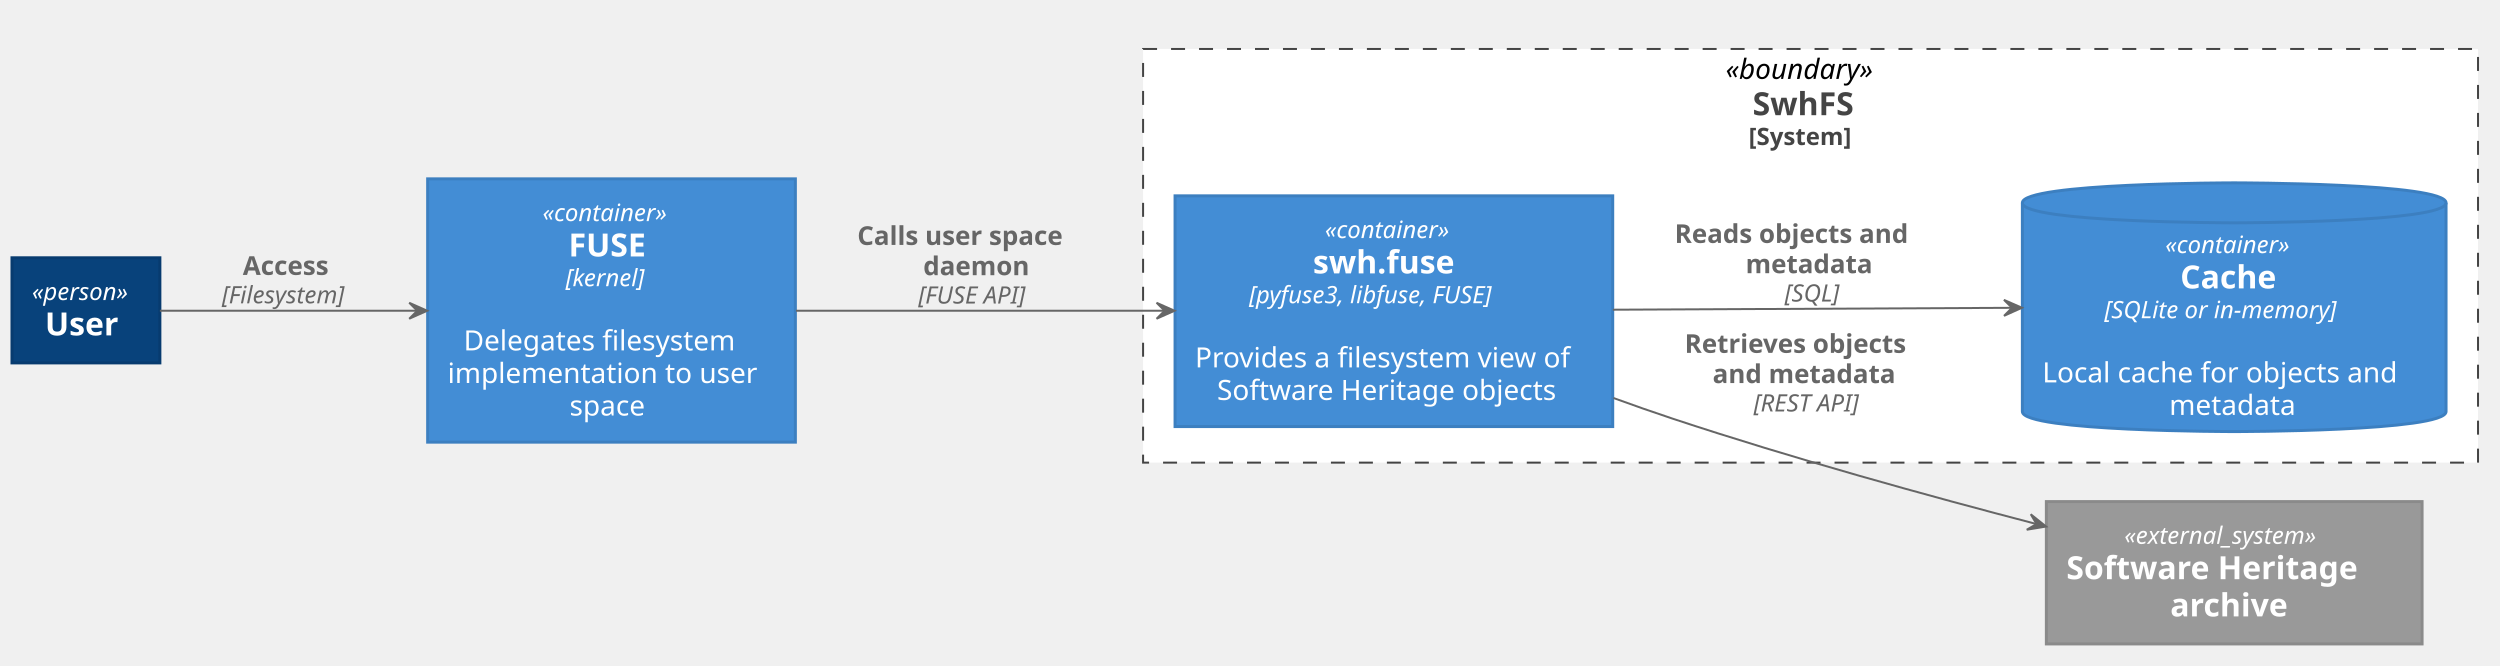
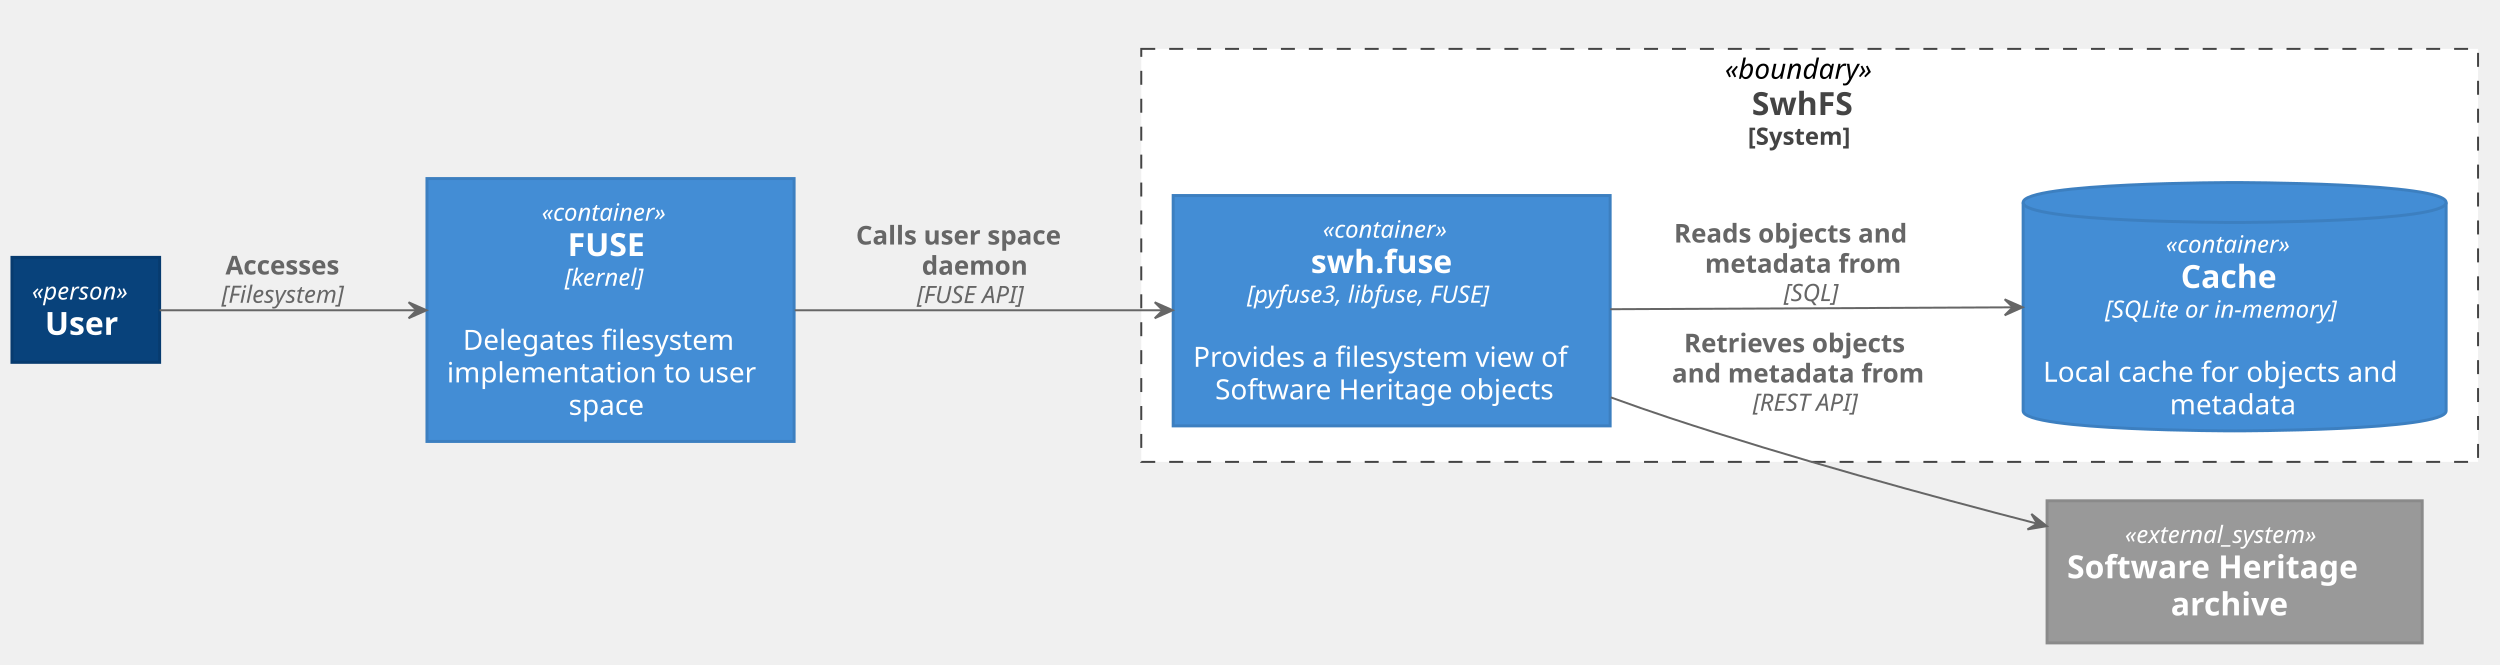
- <svg xmlns="http://www.w3.org/2000/svg" contentScriptType="application/ecmascript" contentStyleType="text/css" height="333px" preserveAspectRatio="none" style="width:1251px;height:333px;" version="1.1" viewBox="0 0 1251 333" width="1251px" zoomAndPan="magnify">
+ <svg xmlns="http://www.w3.org/2000/svg" contentScriptType="application/ecmascript" contentStyleType="text/css" height="333px" preserveAspectRatio="none" style="width:1253px;height:333px;" version="1.1" viewBox="0 0 1253 333" width="1253px" zoomAndPan="magnify">
  <defs />
  <g>
-     <rect fill="#FFFFFF" height="207" style="stroke: #444444; stroke-width: 1.0; stroke-dasharray: 7.0,7.0;" width="668" x="572" y="24.5" />
-     <text fill="#000000" font-family="sans-serif" font-size="14" font-style="italic" lengthAdjust="spacingAndGlyphs" textLength="85" x="863.5" y="39.495">«boundary»</text>
-     <text fill="#444444" font-family="sans-serif" font-size="16" font-weight="bold" lengthAdjust="spacingAndGlyphs" textLength="58" x="877" y="57.648">SwhFS</text>
-     <text fill="#444444" font-family="sans-serif" font-size="12" font-weight="bold" lengthAdjust="spacingAndGlyphs" textLength="62" x="875" y="72.561">[System]</text>
+     <rect fill="#FFFFFF" height="207" style="stroke: #444444; stroke-width: 1.0; stroke-dasharray: 7.0,7.0;" width="670" x="572" y="24.5" />
+     <text fill="#000000" font-family="sans-serif" font-size="14" font-style="italic" lengthAdjust="spacingAndGlyphs" textLength="85" x="864.5" y="39.495">«boundary»</text>
+     <text fill="#444444" font-family="sans-serif" font-size="16" font-weight="bold" lengthAdjust="spacingAndGlyphs" textLength="58" x="878" y="57.648">SwhFS</text>
+     <text fill="#444444" font-family="sans-serif" font-size="12" font-weight="bold" lengthAdjust="spacingAndGlyphs" textLength="62" x="876" y="72.561">[System]</text>
    <rect fill="#438DD5" height="115.453" style="stroke: #3C7FC0; stroke-width: 1.5;" width="219" x="588" y="98" />
    <text fill="#FFFFFF" font-family="sans-serif" font-size="12" font-style="italic" lengthAdjust="spacingAndGlyphs" textLength="69" x="663" y="119.139">«container»</text>
    <text fill="#FFFFFF" font-family="sans-serif" font-size="16" font-weight="bold" lengthAdjust="spacingAndGlyphs" textLength="81" x="657" y="136.82">swh.fuse</text>
    <text fill="#FFFFFF" font-family="sans-serif" font-size="12" font-style="italic" lengthAdjust="spacingAndGlyphs" textLength="145" x="625" y="151.732">[pyfuse3, libfuse, FUSE]</text>
    <text fill="#FFFFFF" font-family="sans-serif" font-size="14" lengthAdjust="spacingAndGlyphs" textLength="0" x="699.5" y="167.558" />
    <text fill="#FFFFFF" font-family="sans-serif" font-size="14" lengthAdjust="spacingAndGlyphs" textLength="195" x="598" y="183.855">Provides a filesystem view of</text>
    <text fill="#FFFFFF" font-family="sans-serif" font-size="14" lengthAdjust="spacingAndGlyphs" textLength="177" x="609" y="200.151">Software Heritage objects</text>
-     <path d="M1012,101.5 C1012,91.5 1118,91.5 1118,91.5 C1118,91.5 1224,91.5 1224,101.5 L1224,205.953 C1224,215.953 1118,215.953 1118,215.953 C1118,215.953 1012,215.953 1012,205.953 L1012,101.5 " fill="#438DD5" style="stroke: #3C7FC0; stroke-width: 1.5;" />
-     <path d="M1012,101.5 C1012,111.5 1118,111.5 1118,111.5 C1118,111.5 1224,111.5 1224,101.5 " fill="none" style="stroke: #3C7FC0; stroke-width: 1.5;" />
-     <text fill="#FFFFFF" font-family="sans-serif" font-size="12" font-style="italic" lengthAdjust="spacingAndGlyphs" textLength="69" x="1083.5" y="126.639">«container»</text>
-     <text fill="#FFFFFF" font-family="sans-serif" font-size="16" font-weight="bold" lengthAdjust="spacingAndGlyphs" textLength="54" x="1091" y="144.32">Cache</text>
-     <text fill="#FFFFFF" font-family="sans-serif" font-size="12" font-style="italic" lengthAdjust="spacingAndGlyphs" textLength="130" x="1053" y="159.232">[SQLite or in-memory]</text>
-     <text fill="#FFFFFF" font-family="sans-serif" font-size="14" lengthAdjust="spacingAndGlyphs" textLength="0" x="1120" y="175.058" />
-     <text fill="#FFFFFF" font-family="sans-serif" font-size="14" lengthAdjust="spacingAndGlyphs" textLength="188" x="1022" y="191.355">Local cache for objects and</text>
-     <text fill="#FFFFFF" font-family="sans-serif" font-size="14" lengthAdjust="spacingAndGlyphs" textLength="65" x="1085.5" y="207.651">metadata</text>
+     <path d="M1014,101.5 C1014,91.5 1120,91.5 1120,91.5 C1120,91.5 1226,91.5 1226,101.5 L1226,205.953 C1226,215.953 1120,215.953 1120,215.953 C1120,215.953 1014,215.953 1014,205.953 L1014,101.5 " fill="#438DD5" style="stroke: #3C7FC0; stroke-width: 1.5;" />
+     <path d="M1014,101.5 C1014,111.5 1120,111.5 1120,111.5 C1120,111.5 1226,111.5 1226,101.5 " fill="none" style="stroke: #3C7FC0; stroke-width: 1.5;" />
+     <text fill="#FFFFFF" font-family="sans-serif" font-size="12" font-style="italic" lengthAdjust="spacingAndGlyphs" textLength="69" x="1085.5" y="126.639">«container»</text>
+     <text fill="#FFFFFF" font-family="sans-serif" font-size="16" font-weight="bold" lengthAdjust="spacingAndGlyphs" textLength="54" x="1093" y="144.32">Cache</text>
+     <text fill="#FFFFFF" font-family="sans-serif" font-size="12" font-style="italic" lengthAdjust="spacingAndGlyphs" textLength="130" x="1055" y="159.232">[SQLite or in-memory]</text>
+     <text fill="#FFFFFF" font-family="sans-serif" font-size="14" lengthAdjust="spacingAndGlyphs" textLength="0" x="1122" y="175.058" />
+     <text fill="#FFFFFF" font-family="sans-serif" font-size="14" lengthAdjust="spacingAndGlyphs" textLength="188" x="1024" y="191.355">Local cache for objects and</text>
+     <text fill="#FFFFFF" font-family="sans-serif" font-size="14" lengthAdjust="spacingAndGlyphs" textLength="65" x="1087.5" y="207.651">metadata</text>
    <rect fill="#08427B" height="52.594" style="stroke: #073B6F; stroke-width: 1.5;" width="74" x="6" y="129" />
    <text fill="#FFFFFF" font-family="sans-serif" font-size="12" font-style="italic" lengthAdjust="spacingAndGlyphs" textLength="54" x="16" y="150.139">«person»</text>
    <text fill="#FFFFFF" font-family="sans-serif" font-size="16" font-weight="bold" lengthAdjust="spacingAndGlyphs" textLength="41" x="22.5" y="167.82">User</text>
    <rect fill="#438DD5" height="131.75" style="stroke: #3C7FC0; stroke-width: 1.5;" width="184" x="214" y="89.5" />
    <text fill="#FFFFFF" font-family="sans-serif" font-size="12" font-style="italic" lengthAdjust="spacingAndGlyphs" textLength="69" x="271.5" y="110.639">«container»</text>
    <text fill="#FFFFFF" font-family="sans-serif" font-size="16" font-weight="bold" lengthAdjust="spacingAndGlyphs" textLength="43" x="284.5" y="128.32">FUSE</text>
    <text fill="#FFFFFF" font-family="sans-serif" font-size="12" font-style="italic" lengthAdjust="spacingAndGlyphs" textLength="46" x="283" y="143.232">[kernel]</text>
    <text fill="#FFFFFF" font-family="sans-serif" font-size="14" lengthAdjust="spacingAndGlyphs" textLength="0" x="308" y="159.058" />
    <text fill="#FFFFFF" font-family="sans-serif" font-size="14" lengthAdjust="spacingAndGlyphs" textLength="144" x="232" y="175.355">Delegates filesystem</text>
    <text fill="#FFFFFF" font-family="sans-serif" font-size="14" lengthAdjust="spacingAndGlyphs" textLength="160" x="224" y="191.651">implementation to user</text>
    <text fill="#FFFFFF" font-family="sans-serif" font-size="14" lengthAdjust="spacingAndGlyphs" textLength="42" x="285" y="207.948">space</text>
-     <rect fill="#999999" height="71.219" style="stroke: #8A8A8A; stroke-width: 1.5;" width="188" x="1024" y="251" />
-     <text fill="#FFFFFF" font-family="sans-serif" font-size="12" font-style="italic" lengthAdjust="spacingAndGlyphs" textLength="110" x="1063" y="272.139">«external_system»</text>
-     <text fill="#FFFFFF" font-family="sans-serif" font-size="16" font-weight="bold" lengthAdjust="spacingAndGlyphs" textLength="162" x="1034" y="289.82">Software Heritage</text>
-     <text fill="#FFFFFF" font-family="sans-serif" font-size="16" font-weight="bold" lengthAdjust="spacingAndGlyphs" textLength="64" x="1086" y="308.445">archive</text>
-     <path d="M807.09,154.98 C868.46,154.69 944.98,154.32 1006.64,154.03 " fill="none" id="swh_fuse-&gt;cache" style="stroke: #666666; stroke-width: 1.0;" />
-     <polygon fill="#666666" points="1011.8,154,1002.777,150.052,1006.8,154.029,1002.823,158.051,1011.8,154" style="stroke: #666666; stroke-width: 1.0;" />
-     <text fill="#666666" font-family="sans-serif" font-size="13" font-weight="bold" lengthAdjust="spacingAndGlyphs" textLength="138" x="838" y="121.567">Reads objects and</text>
-     <text fill="#666666" font-family="sans-serif" font-size="13" font-weight="bold" lengthAdjust="spacingAndGlyphs" textLength="72" x="873.5" y="136.7">metadata</text>
-     <text fill="#666666" font-family="sans-serif" font-size="12" font-style="italic" lengthAdjust="spacingAndGlyphs" textLength="33" x="893" y="150.904">[SQL]</text>
+     <rect fill="#999999" height="71.219" style="stroke: #8A8A8A; stroke-width: 1.5;" width="188" x="1026" y="251" />
+     <text fill="#FFFFFF" font-family="sans-serif" font-size="12" font-style="italic" lengthAdjust="spacingAndGlyphs" textLength="110" x="1065" y="272.139">«external_system»</text>
+     <text fill="#FFFFFF" font-family="sans-serif" font-size="16" font-weight="bold" lengthAdjust="spacingAndGlyphs" textLength="162" x="1036" y="289.82">Software Heritage</text>
+     <text fill="#FFFFFF" font-family="sans-serif" font-size="16" font-weight="bold" lengthAdjust="spacingAndGlyphs" textLength="64" x="1088" y="308.445">archive</text>
+     <path d="M807.06,154.98 C868.96,154.69 946.34,154.32 1008.54,154.03 " fill="none" id="swh_fuse-&gt;cache" style="stroke: #666666; stroke-width: 1.0;" />
+     <polygon fill="#666666" points="1013.75,154,1004.739,150.026,1008.75,154.014,1004.761,158.026,1013.75,154" style="stroke: #666666; stroke-width: 1.0;" />
+     <text fill="#666666" font-family="sans-serif" font-size="13" font-weight="bold" lengthAdjust="spacingAndGlyphs" textLength="138" x="839" y="121.567">Reads objects and</text>
+     <text fill="#666666" font-family="sans-serif" font-size="13" font-weight="bold" lengthAdjust="spacingAndGlyphs" textLength="112" x="854.5" y="136.7">metadata from</text>
+     <text fill="#666666" font-family="sans-serif" font-size="12" font-style="italic" lengthAdjust="spacingAndGlyphs" textLength="33" x="894" y="150.904">[SQL]</text>
    <path d="M80.02,155.5 C113.14,155.5 163.77,155.5 208.62,155.5 " fill="none" id="user-&gt;fuse" style="stroke: #666666; stroke-width: 1.0;" />
    <polygon fill="#666666" points="213.78,155.5,204.78,151.5,208.78,155.5,204.78,159.5,213.78,155.5" style="stroke: #666666; stroke-width: 1.0;" />
-     <text fill="#666666" font-family="sans-serif" font-size="13" font-weight="bold" lengthAdjust="spacingAndGlyphs" textLength="51" x="121.5" y="137.567">Access</text>
+     <text fill="#666666" font-family="sans-serif" font-size="13" font-weight="bold" lengthAdjust="spacingAndGlyphs" textLength="68" x="113" y="137.567">Accesses</text>
    <text fill="#666666" font-family="sans-serif" font-size="12" font-style="italic" lengthAdjust="spacingAndGlyphs" textLength="72" x="111" y="151.772">[Filesystem]</text>
    <path d="M398.32,155.5 C453.32,155.5 523.83,155.5 582.48,155.5 " fill="none" id="fuse-&gt;swh_fuse" style="stroke: #666666; stroke-width: 1.0;" />
    <polygon fill="#666666" points="587.75,155.5,578.75,151.5,582.75,155.5,578.75,159.5,587.75,155.5" style="stroke: #666666; stroke-width: 1.0;" />
    <text fill="#666666" font-family="sans-serif" font-size="13" font-weight="bold" lengthAdjust="spacingAndGlyphs" textLength="121" x="429" y="122.567">Calls user space</text>
    <text fill="#666666" font-family="sans-serif" font-size="13" font-weight="bold" lengthAdjust="spacingAndGlyphs" textLength="60" x="462" y="137.7">daemon</text>
    <text fill="#666666" font-family="sans-serif" font-size="12" font-style="italic" lengthAdjust="spacingAndGlyphs" textLength="65" x="459.5" y="151.904">[FUSE API]</text>
-     <path d="M807.36,199.16 C817.34,202.79 827.32,206.29 837,209.5 C896.81,229.32 964.95,248.14 1019.04,262.22 " fill="none" id="swh_fuse-&gt;archive" style="stroke: #666666; stroke-width: 1.0;" />
-     <polygon fill="#666666" points="1023.9,263.48,1016.198,257.341,1019.061,262.22,1014.183,265.083,1023.9,263.48" style="stroke: #666666; stroke-width: 1.0;" />
-     <text fill="#666666" font-family="sans-serif" font-size="13" font-weight="bold" lengthAdjust="spacingAndGlyphs" textLength="128" x="843" y="176.567">Retrieves objects</text>
-     <text fill="#666666" font-family="sans-serif" font-size="13" font-weight="bold" lengthAdjust="spacingAndGlyphs" textLength="105" x="857" y="191.7">and metadata</text>
-     <text fill="#666666" font-family="sans-serif" font-size="12" font-style="italic" lengthAdjust="spacingAndGlyphs" textLength="64" x="877.5" y="205.904">[REST API]</text>
+     <path d="M807.36,199.18 C817.33,202.8 827.32,206.3 837,209.5 C897.46,229.48 966.39,248.37 1020.97,262.44 " fill="none" id="swh_fuse-&gt;archive" style="stroke: #666666; stroke-width: 1.0;" />
+     <polygon fill="#666666" points="1025.87,263.7,1018.147,257.588,1021.027,262.457,1016.158,265.337,1025.87,263.7" style="stroke: #666666; stroke-width: 1.0;" />
+     <text fill="#666666" font-family="sans-serif" font-size="13" font-weight="bold" lengthAdjust="spacingAndGlyphs" textLength="128" x="844" y="176.567">Retrieves objects</text>
+     <text fill="#666666" font-family="sans-serif" font-size="13" font-weight="bold" lengthAdjust="spacingAndGlyphs" textLength="145" x="838" y="191.7">and metadata from</text>
+     <text fill="#666666" font-family="sans-serif" font-size="12" font-style="italic" lengthAdjust="spacingAndGlyphs" textLength="64" x="878.5" y="205.904">[REST API]</text>
  </g>
</svg>
